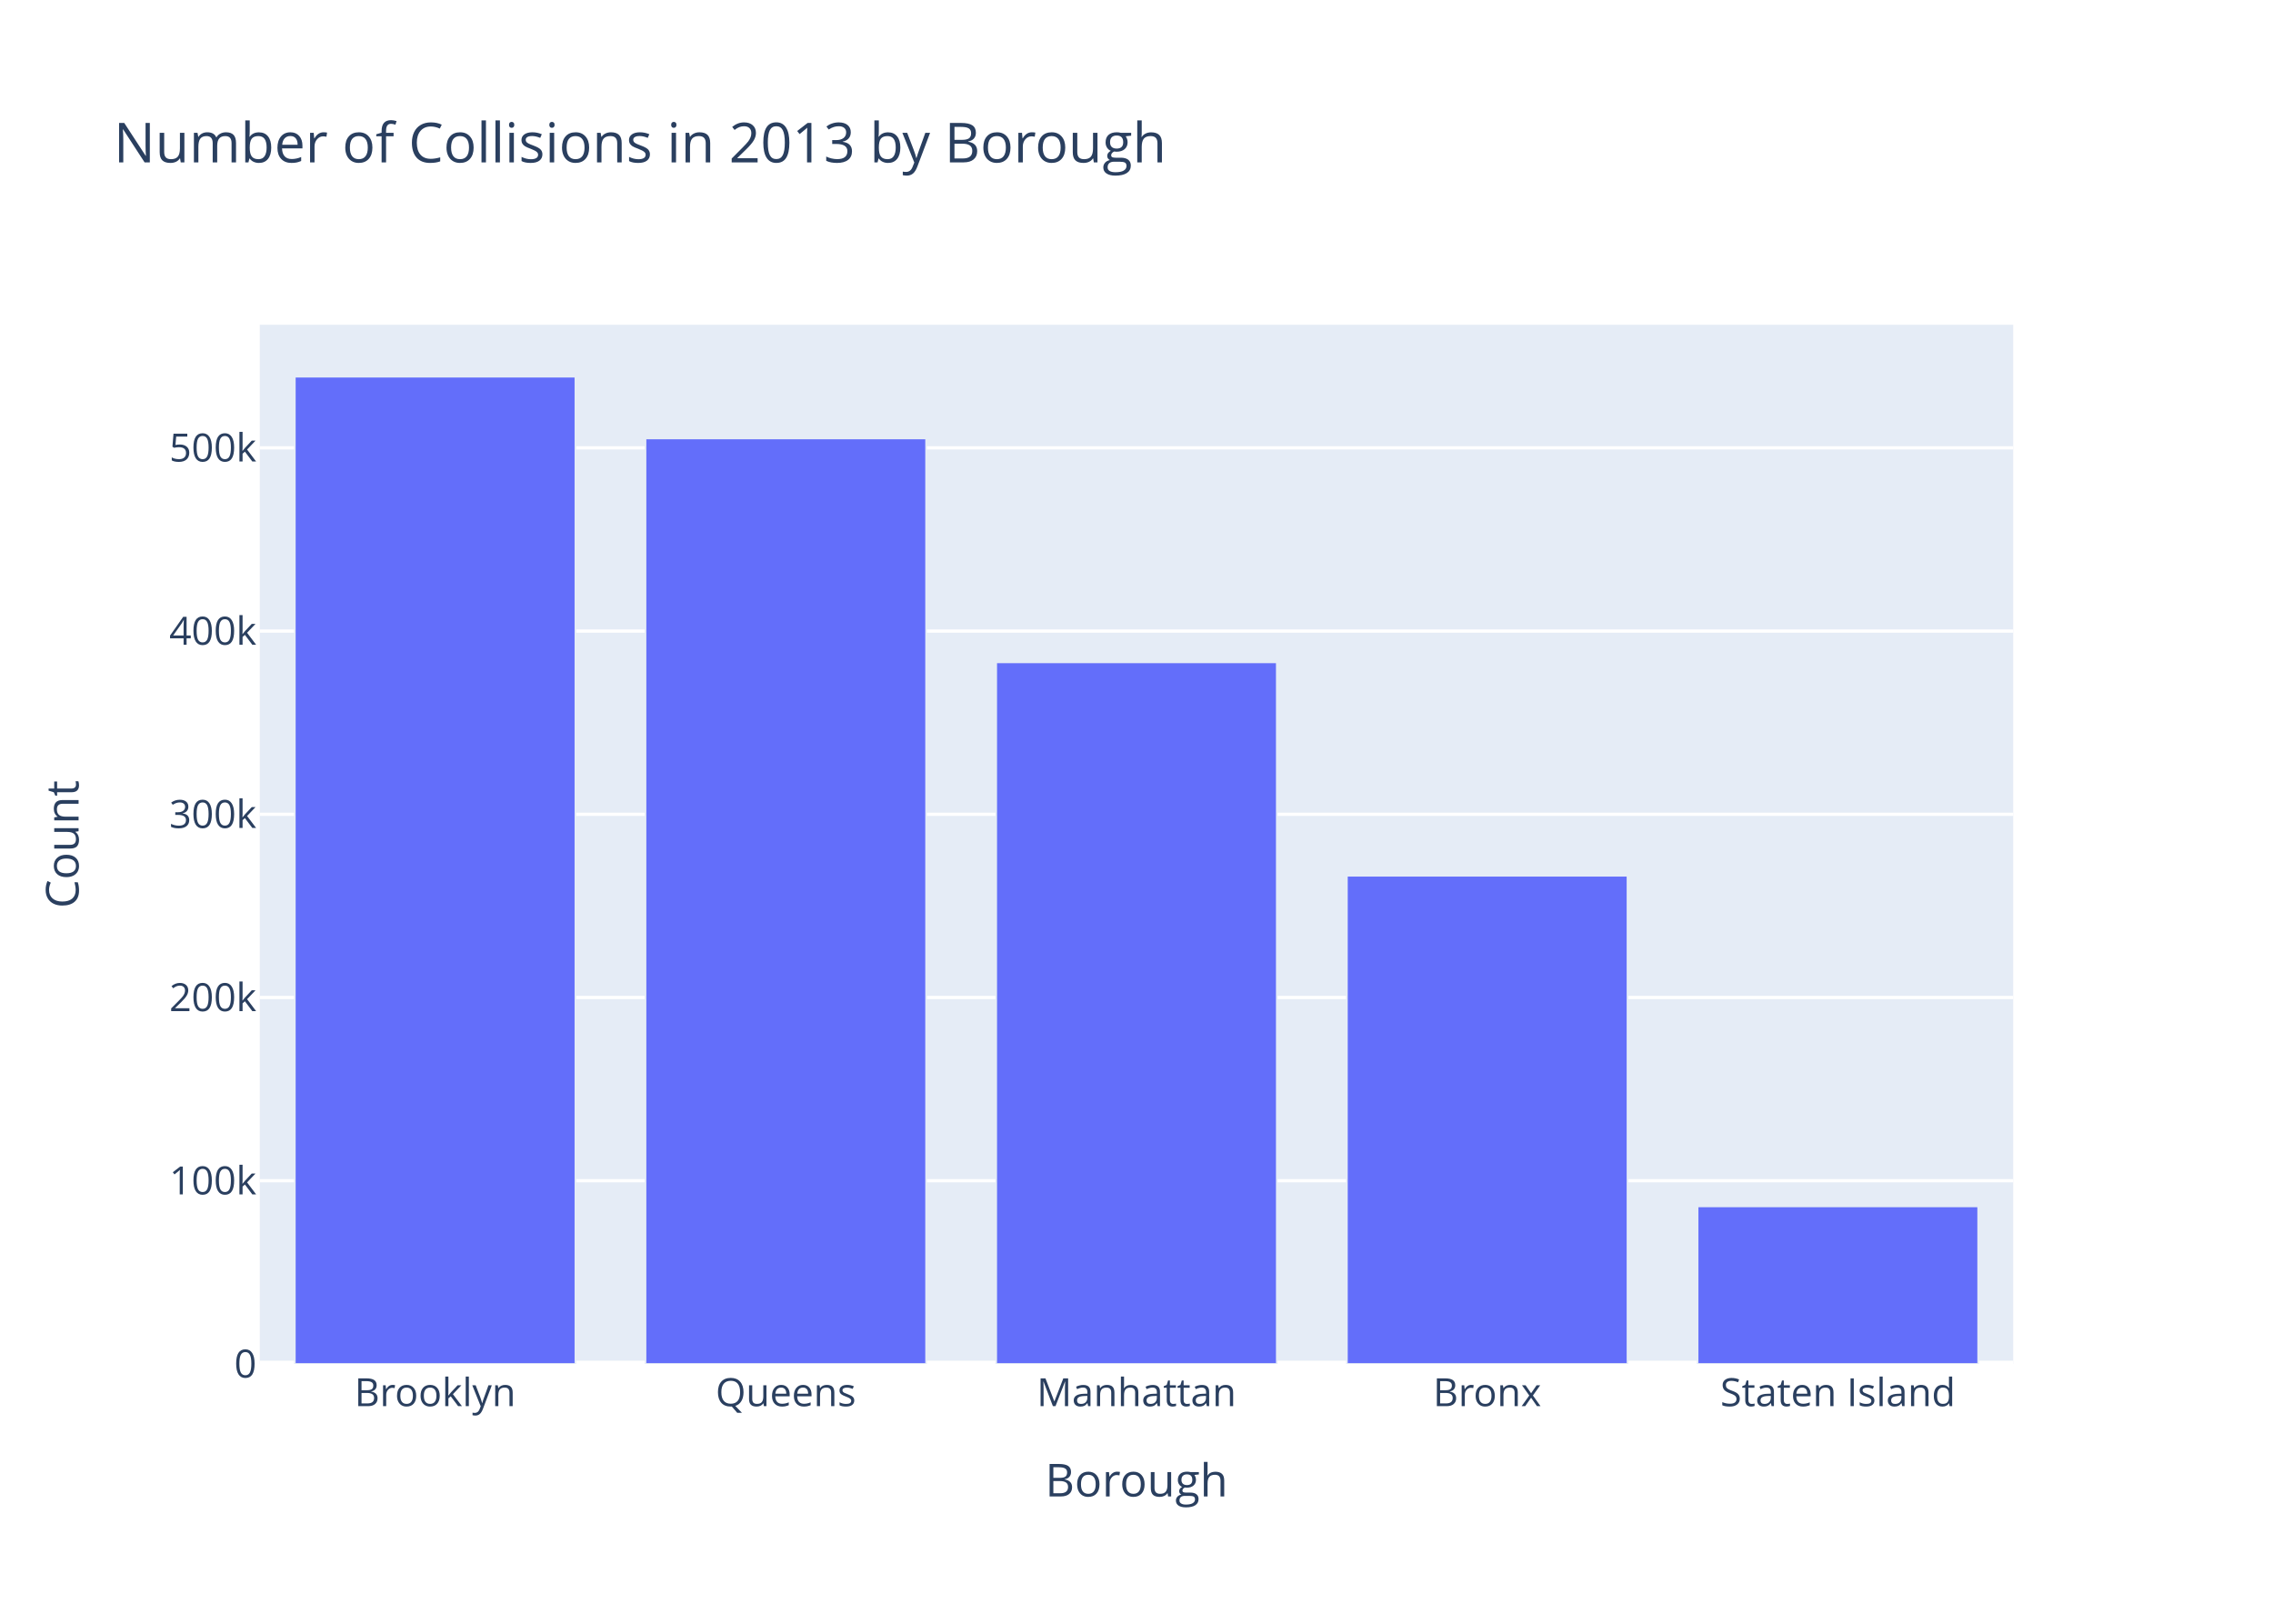
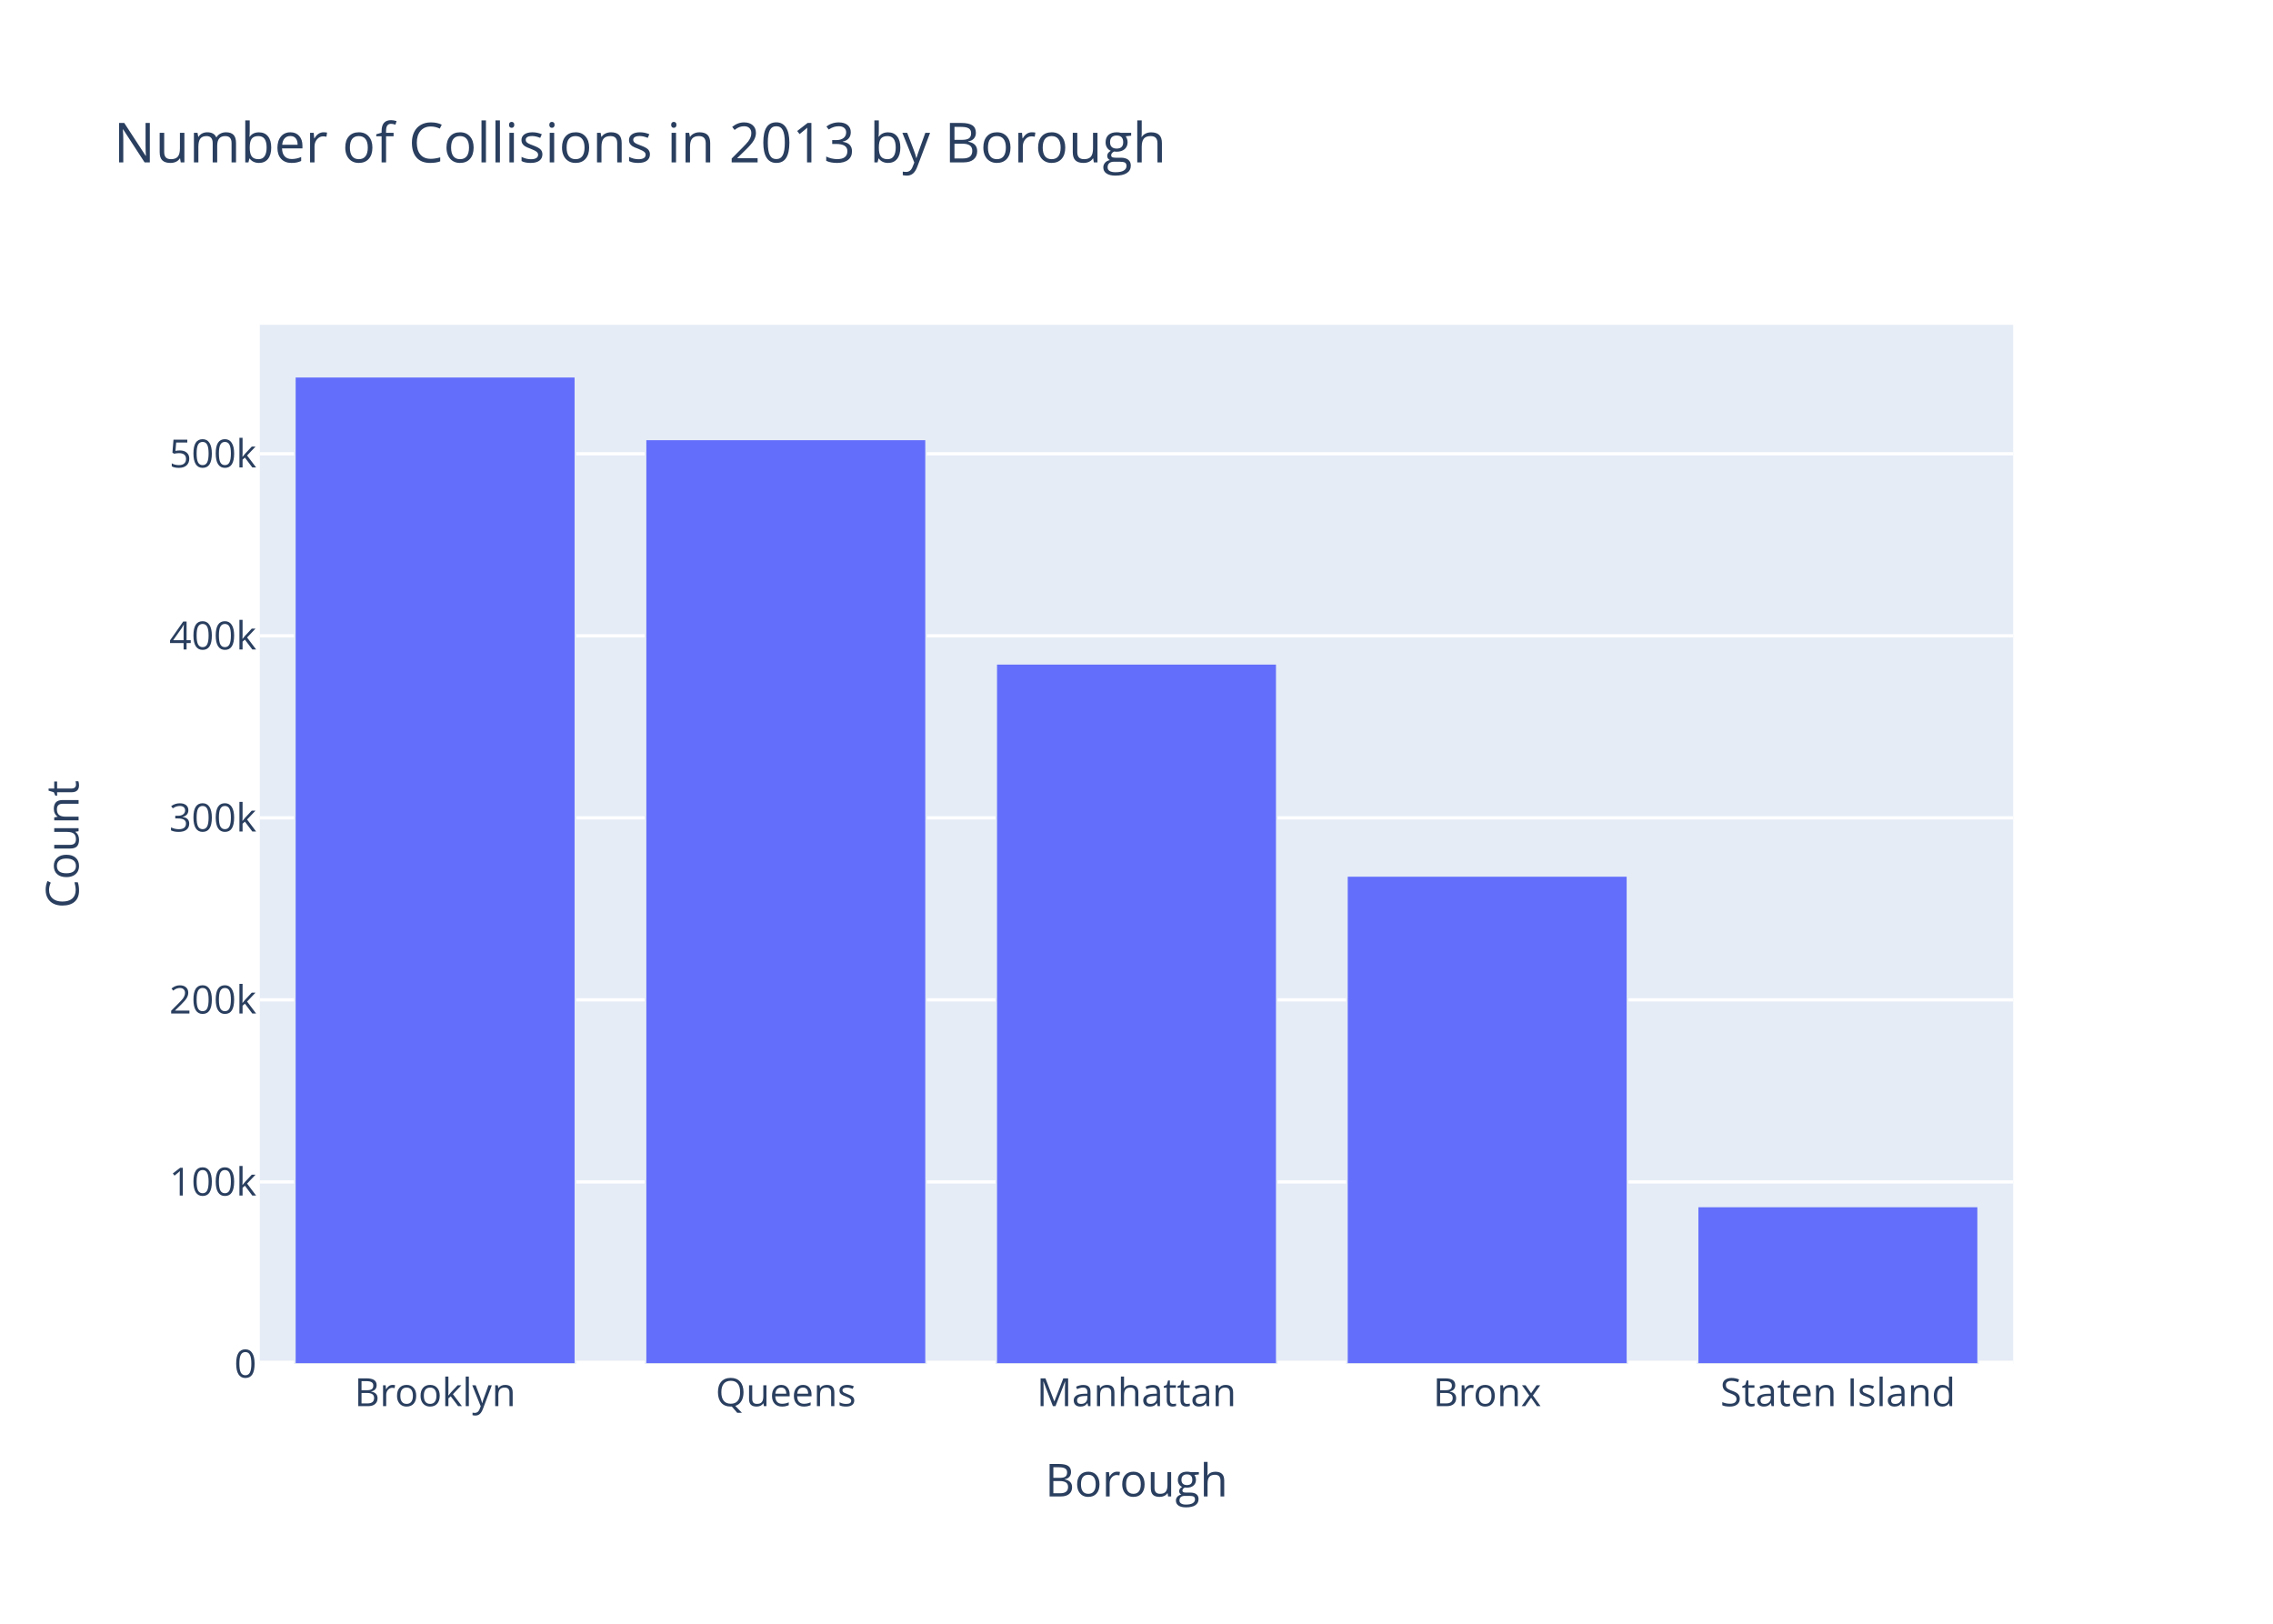
<svg xmlns="http://www.w3.org/2000/svg" class="main-svg" width="700" height="500" style="" viewBox="0 0 700 500">
  <rect x="0" y="0" width="700" height="500" style="fill: rgb(255, 255, 255); fill-opacity: 1;" />
-   <defs id="defs-c25350">
+   <defs id="defs-d2f214">
    <g class="clips">
-       <clipPath id="clipc25350xyplot" class="plotclip">
+       <clipPath id="clipd2f214xyplot" class="plotclip">
        <rect width="540" height="320" />
      </clipPath>
-       <clipPath class="axesclip" id="clipc25350x">
+       <clipPath class="axesclip" id="clipd2f214x">
        <rect x="80" y="0" width="540" height="500" />
      </clipPath>
-       <clipPath class="axesclip" id="clipc25350y">
+       <clipPath class="axesclip" id="clipd2f214y">
        <rect x="0" y="100" width="700" height="320" />
      </clipPath>
-       <clipPath class="axesclip" id="clipc25350xy">
+       <clipPath class="axesclip" id="clipd2f214xy">
        <rect x="80" y="100" width="540" height="320" />
      </clipPath>
    </g>
    <g class="gradients" />
    <g class="patterns" />
  </defs>
  <g class="bglayer">
    <rect class="bg" x="80" y="100" width="540" height="320" style="fill: rgb(229, 236, 246); fill-opacity: 1; stroke-width: 0;" />
  </g>
  <g class="layer-below">
    <g class="imagelayer" />
    <g class="shapelayer" />
  </g>
  <g class="cartesianlayer">
    <g class="subplot xy">
      <g class="layer-subplot">
        <g class="shapelayer" />
        <g class="imagelayer" />
      </g>
      <g class="minor-gridlayer">
        <g class="x" />
        <g class="y" />
      </g>
      <g class="gridlayer">
        <g class="x" />
        <g class="y">
-           <path class="ygrid crisp" transform="translate(0,363.58)" d="M80,0h540" style="stroke: rgb(255, 255, 255); stroke-opacity: 1; stroke-width: 1px;" />
-           <path class="ygrid crisp" transform="translate(0,307.16)" d="M80,0h540" style="stroke: rgb(255, 255, 255); stroke-opacity: 1; stroke-width: 1px;" />
-           <path class="ygrid crisp" transform="translate(0,250.75)" d="M80,0h540" style="stroke: rgb(255, 255, 255); stroke-opacity: 1; stroke-width: 1px;" />
-           <path class="ygrid crisp" transform="translate(0,194.33)" d="M80,0h540" style="stroke: rgb(255, 255, 255); stroke-opacity: 1; stroke-width: 1px;" />
-           <path class="ygrid crisp" transform="translate(0,137.91)" d="M80,0h540" style="stroke: rgb(255, 255, 255); stroke-opacity: 1; stroke-width: 1px;" />
+           <path class="ygrid crisp" transform="translate(0,363.95)" d="M80,0h540" style="stroke: rgb(255, 255, 255); stroke-opacity: 1; stroke-width: 1px;" />
+           <path class="ygrid crisp" transform="translate(0,307.89)" d="M80,0h540" style="stroke: rgb(255, 255, 255); stroke-opacity: 1; stroke-width: 1px;" />
+           <path class="ygrid crisp" transform="translate(0,251.84)" d="M80,0h540" style="stroke: rgb(255, 255, 255); stroke-opacity: 1; stroke-width: 1px;" />
+           <path class="ygrid crisp" transform="translate(0,195.79)" d="M80,0h540" style="stroke: rgb(255, 255, 255); stroke-opacity: 1; stroke-width: 1px;" />
+           <path class="ygrid crisp" transform="translate(0,139.74)" d="M80,0h540" style="stroke: rgb(255, 255, 255); stroke-opacity: 1; stroke-width: 1px;" />
        </g>
      </g>
      <g class="zerolinelayer">
        <path class="yzl zl crisp" transform="translate(0,420)" d="M80,0h540" style="stroke: rgb(255, 255, 255); stroke-opacity: 1; stroke-width: 2px;" />
      </g>
      <path class="xlines-below" />
      <path class="ylines-below" />
      <g class="overlines-below" />
      <g class="xaxislayer-below" />
      <g class="yaxislayer-below" />
      <g class="overaxes-below" />
-       <g class="plot" transform="translate(80,100)" clip-path="url(#clipc25350xyplot)">
+       <g class="plot" transform="translate(80,100)" clip-path="url(#clipd2f214xyplot)">
        <g class="barlayer mlayer">
          <g class="trace bars" style="opacity: 1;">
            <g class="points">
              <g class="point">
                <path d="M10.8,320V16H97.2V320Z" style="vector-effect: non-scaling-stroke; opacity: 1; stroke-width: 0.5px; fill: rgb(99, 110, 250); fill-opacity: 1; stroke: rgb(229, 236, 246); stroke-opacity: 1;" />
              </g>
              <g class="point">
-                 <path d="M118.8,320V35.02H205.2V320Z" style="vector-effect: non-scaling-stroke; opacity: 1; stroke-width: 0.5px; fill: rgb(99, 110, 250); fill-opacity: 1; stroke: rgb(229, 236, 246); stroke-opacity: 1;" />
+                 <path d="M118.8,320V35.3H205.2V320Z" style="vector-effect: non-scaling-stroke; opacity: 1; stroke-width: 0.5px; fill: rgb(99, 110, 250); fill-opacity: 1; stroke: rgb(229, 236, 246); stroke-opacity: 1;" />
              </g>
              <g class="point">
-                 <path d="M226.8,320V103.96H313.2V320Z" style="vector-effect: non-scaling-stroke; opacity: 1; stroke-width: 0.5px; fill: rgb(99, 110, 250); fill-opacity: 1; stroke: rgb(229, 236, 246); stroke-opacity: 1;" />
+                 <path d="M226.8,320V104.4H313.2V320Z" style="vector-effect: non-scaling-stroke; opacity: 1; stroke-width: 0.5px; fill: rgb(99, 110, 250); fill-opacity: 1; stroke: rgb(229, 236, 246); stroke-opacity: 1;" />
              </g>
              <g class="point">
-                 <path d="M334.8,320V169.68H421.2V320Z" style="vector-effect: non-scaling-stroke; opacity: 1; stroke-width: 0.5px; fill: rgb(99, 110, 250); fill-opacity: 1; stroke: rgb(229, 236, 246); stroke-opacity: 1;" />
+                 <path d="M334.8,320V169.72H421.2V320Z" style="vector-effect: non-scaling-stroke; opacity: 1; stroke-width: 0.5px; fill: rgb(99, 110, 250); fill-opacity: 1; stroke: rgb(229, 236, 246); stroke-opacity: 1;" />
              </g>
              <g class="point">
                <path d="M0,0Z" style="vector-effect: non-scaling-stroke; opacity: 1; stroke-width: 0px; fill: rgb(99, 110, 250); fill-opacity: 1; stroke: rgb(229, 236, 246); stroke-opacity: 1;" />
              </g>
              <g class="point">
-                 <path d="M442.8,320V271.49H529.2V320Z" style="vector-effect: non-scaling-stroke; opacity: 1; stroke-width: 0.5px; fill: rgb(99, 110, 250); fill-opacity: 1; stroke: rgb(229, 236, 246); stroke-opacity: 1;" />
+                 <path d="M442.8,320V271.5H529.2V320Z" style="vector-effect: non-scaling-stroke; opacity: 1; stroke-width: 0.5px; fill: rgb(99, 110, 250); fill-opacity: 1; stroke: rgb(229, 236, 246); stroke-opacity: 1;" />
              </g>
            </g>
          </g>
        </g>
      </g>
      <g class="overplot" />
      <path class="xlines-above crisp" d="M0,0" style="fill: none;" />
      <path class="ylines-above crisp" d="M0,0" style="fill: none;" />
      <g class="overlines-above" />
      <g class="xaxislayer-above">
        <g class="xtick">
          <text text-anchor="middle" x="0" y="433" transform="translate(134,0)" style="font-family: 'Open Sans', verdana, arial, sans-serif; font-size: 12px; fill: rgb(42, 63, 95); fill-opacity: 1; white-space: pre; opacity: 1;">Brooklyn</text>
        </g>
        <g class="xtick">
          <text text-anchor="middle" x="0" y="433" transform="translate(242,0)" style="font-family: 'Open Sans', verdana, arial, sans-serif; font-size: 12px; fill: rgb(42, 63, 95); fill-opacity: 1; white-space: pre; opacity: 1;">Queens</text>
        </g>
        <g class="xtick">
          <text text-anchor="middle" x="0" y="433" transform="translate(350,0)" style="font-family: 'Open Sans', verdana, arial, sans-serif; font-size: 12px; fill: rgb(42, 63, 95); fill-opacity: 1; white-space: pre; opacity: 1;">Manhattan</text>
        </g>
        <g class="xtick">
          <text text-anchor="middle" x="0" y="433" transform="translate(458,0)" style="font-family: 'Open Sans', verdana, arial, sans-serif; font-size: 12px; fill: rgb(42, 63, 95); fill-opacity: 1; white-space: pre; opacity: 1;">Bronx</text>
        </g>
        <g class="xtick">
          <text text-anchor="middle" x="0" y="433" transform="translate(566,0)" style="font-family: 'Open Sans', verdana, arial, sans-serif; font-size: 12px; fill: rgb(42, 63, 95); fill-opacity: 1; white-space: pre; opacity: 1;">Staten Island</text>
        </g>
      </g>
      <g class="yaxislayer-above">
        <g class="ytick">
          <text text-anchor="end" x="79" y="4.2" transform="translate(0,420)" style="font-family: 'Open Sans', verdana, arial, sans-serif; font-size: 12px; fill: rgb(42, 63, 95); fill-opacity: 1; white-space: pre; opacity: 1;">0</text>
        </g>
        <g class="ytick">
-           <text text-anchor="end" x="79" y="4.2" style="font-family: 'Open Sans', verdana, arial, sans-serif; font-size: 12px; fill: rgb(42, 63, 95); fill-opacity: 1; white-space: pre; opacity: 1;" transform="translate(0,363.58)">100k</text>
+           <text text-anchor="end" x="79" y="4.2" style="font-family: 'Open Sans', verdana, arial, sans-serif; font-size: 12px; fill: rgb(42, 63, 95); fill-opacity: 1; white-space: pre; opacity: 1;" transform="translate(0,363.95)">100k</text>
        </g>
        <g class="ytick">
-           <text text-anchor="end" x="79" y="4.2" style="font-family: 'Open Sans', verdana, arial, sans-serif; font-size: 12px; fill: rgb(42, 63, 95); fill-opacity: 1; white-space: pre; opacity: 1;" transform="translate(0,307.16)">200k</text>
+           <text text-anchor="end" x="79" y="4.2" style="font-family: 'Open Sans', verdana, arial, sans-serif; font-size: 12px; fill: rgb(42, 63, 95); fill-opacity: 1; white-space: pre; opacity: 1;" transform="translate(0,307.89)">200k</text>
        </g>
        <g class="ytick">
-           <text text-anchor="end" x="79" y="4.2" style="font-family: 'Open Sans', verdana, arial, sans-serif; font-size: 12px; fill: rgb(42, 63, 95); fill-opacity: 1; white-space: pre; opacity: 1;" transform="translate(0,250.75)">300k</text>
+           <text text-anchor="end" x="79" y="4.2" style="font-family: 'Open Sans', verdana, arial, sans-serif; font-size: 12px; fill: rgb(42, 63, 95); fill-opacity: 1; white-space: pre; opacity: 1;" transform="translate(0,251.84)">300k</text>
        </g>
        <g class="ytick">
-           <text text-anchor="end" x="79" y="4.2" style="font-family: 'Open Sans', verdana, arial, sans-serif; font-size: 12px; fill: rgb(42, 63, 95); fill-opacity: 1; white-space: pre; opacity: 1;" transform="translate(0,194.33)">400k</text>
+           <text text-anchor="end" x="79" y="4.2" style="font-family: 'Open Sans', verdana, arial, sans-serif; font-size: 12px; fill: rgb(42, 63, 95); fill-opacity: 1; white-space: pre; opacity: 1;" transform="translate(0,195.79)">400k</text>
        </g>
        <g class="ytick">
-           <text text-anchor="end" x="79" y="4.2" style="font-family: 'Open Sans', verdana, arial, sans-serif; font-size: 12px; fill: rgb(42, 63, 95); fill-opacity: 1; white-space: pre; opacity: 1;" transform="translate(0,137.91)">500k</text>
+           <text text-anchor="end" x="79" y="4.2" style="font-family: 'Open Sans', verdana, arial, sans-serif; font-size: 12px; fill: rgb(42, 63, 95); fill-opacity: 1; white-space: pre; opacity: 1;" transform="translate(0,139.74)">500k</text>
        </g>
      </g>
      <g class="overaxes-above" />
    </g>
  </g>
  <g class="polarlayer" />
  <g class="smithlayer" />
  <g class="ternarylayer" />
  <g class="geolayer" />
  <g class="funnelarealayer" />
  <g class="pielayer" />
  <g class="iciclelayer" />
  <g class="treemaplayer" />
  <g class="sunburstlayer" />
  <g class="glimages" />
-   <defs id="topdefs-c25350">
+   <defs id="topdefs-d2f214">
    <g class="clips" />
  </defs>
  <g class="layer-above">
    <g class="imagelayer" />
    <g class="shapelayer" />
  </g>
  <g class="infolayer">
    <g class="g-gtitle">
      <text class="gtitle" x="35" y="50" text-anchor="start" dy="0em" style="font-family: 'Open Sans', verdana, arial, sans-serif; font-size: 17px; fill: rgb(42, 63, 95); opacity: 1; font-weight: normal; white-space: pre;">Number of Collisions in 2013 by Borough</text>
    </g>
    <g class="g-xtitle">
      <text class="xtitle" x="350" y="460.8" text-anchor="middle" style="font-family: 'Open Sans', verdana, arial, sans-serif; font-size: 14px; fill: rgb(42, 63, 95); opacity: 1; font-weight: normal; white-space: pre;">Borough</text>
    </g>
    <g class="g-ytitle">
      <text class="ytitle" transform="rotate(-90,24.2,260)" x="24.2" y="260" text-anchor="middle" style="font-family: 'Open Sans', verdana, arial, sans-serif; font-size: 14px; fill: rgb(42, 63, 95); opacity: 1; font-weight: normal; white-space: pre;">Count</text>
    </g>
  </g>
</svg>
